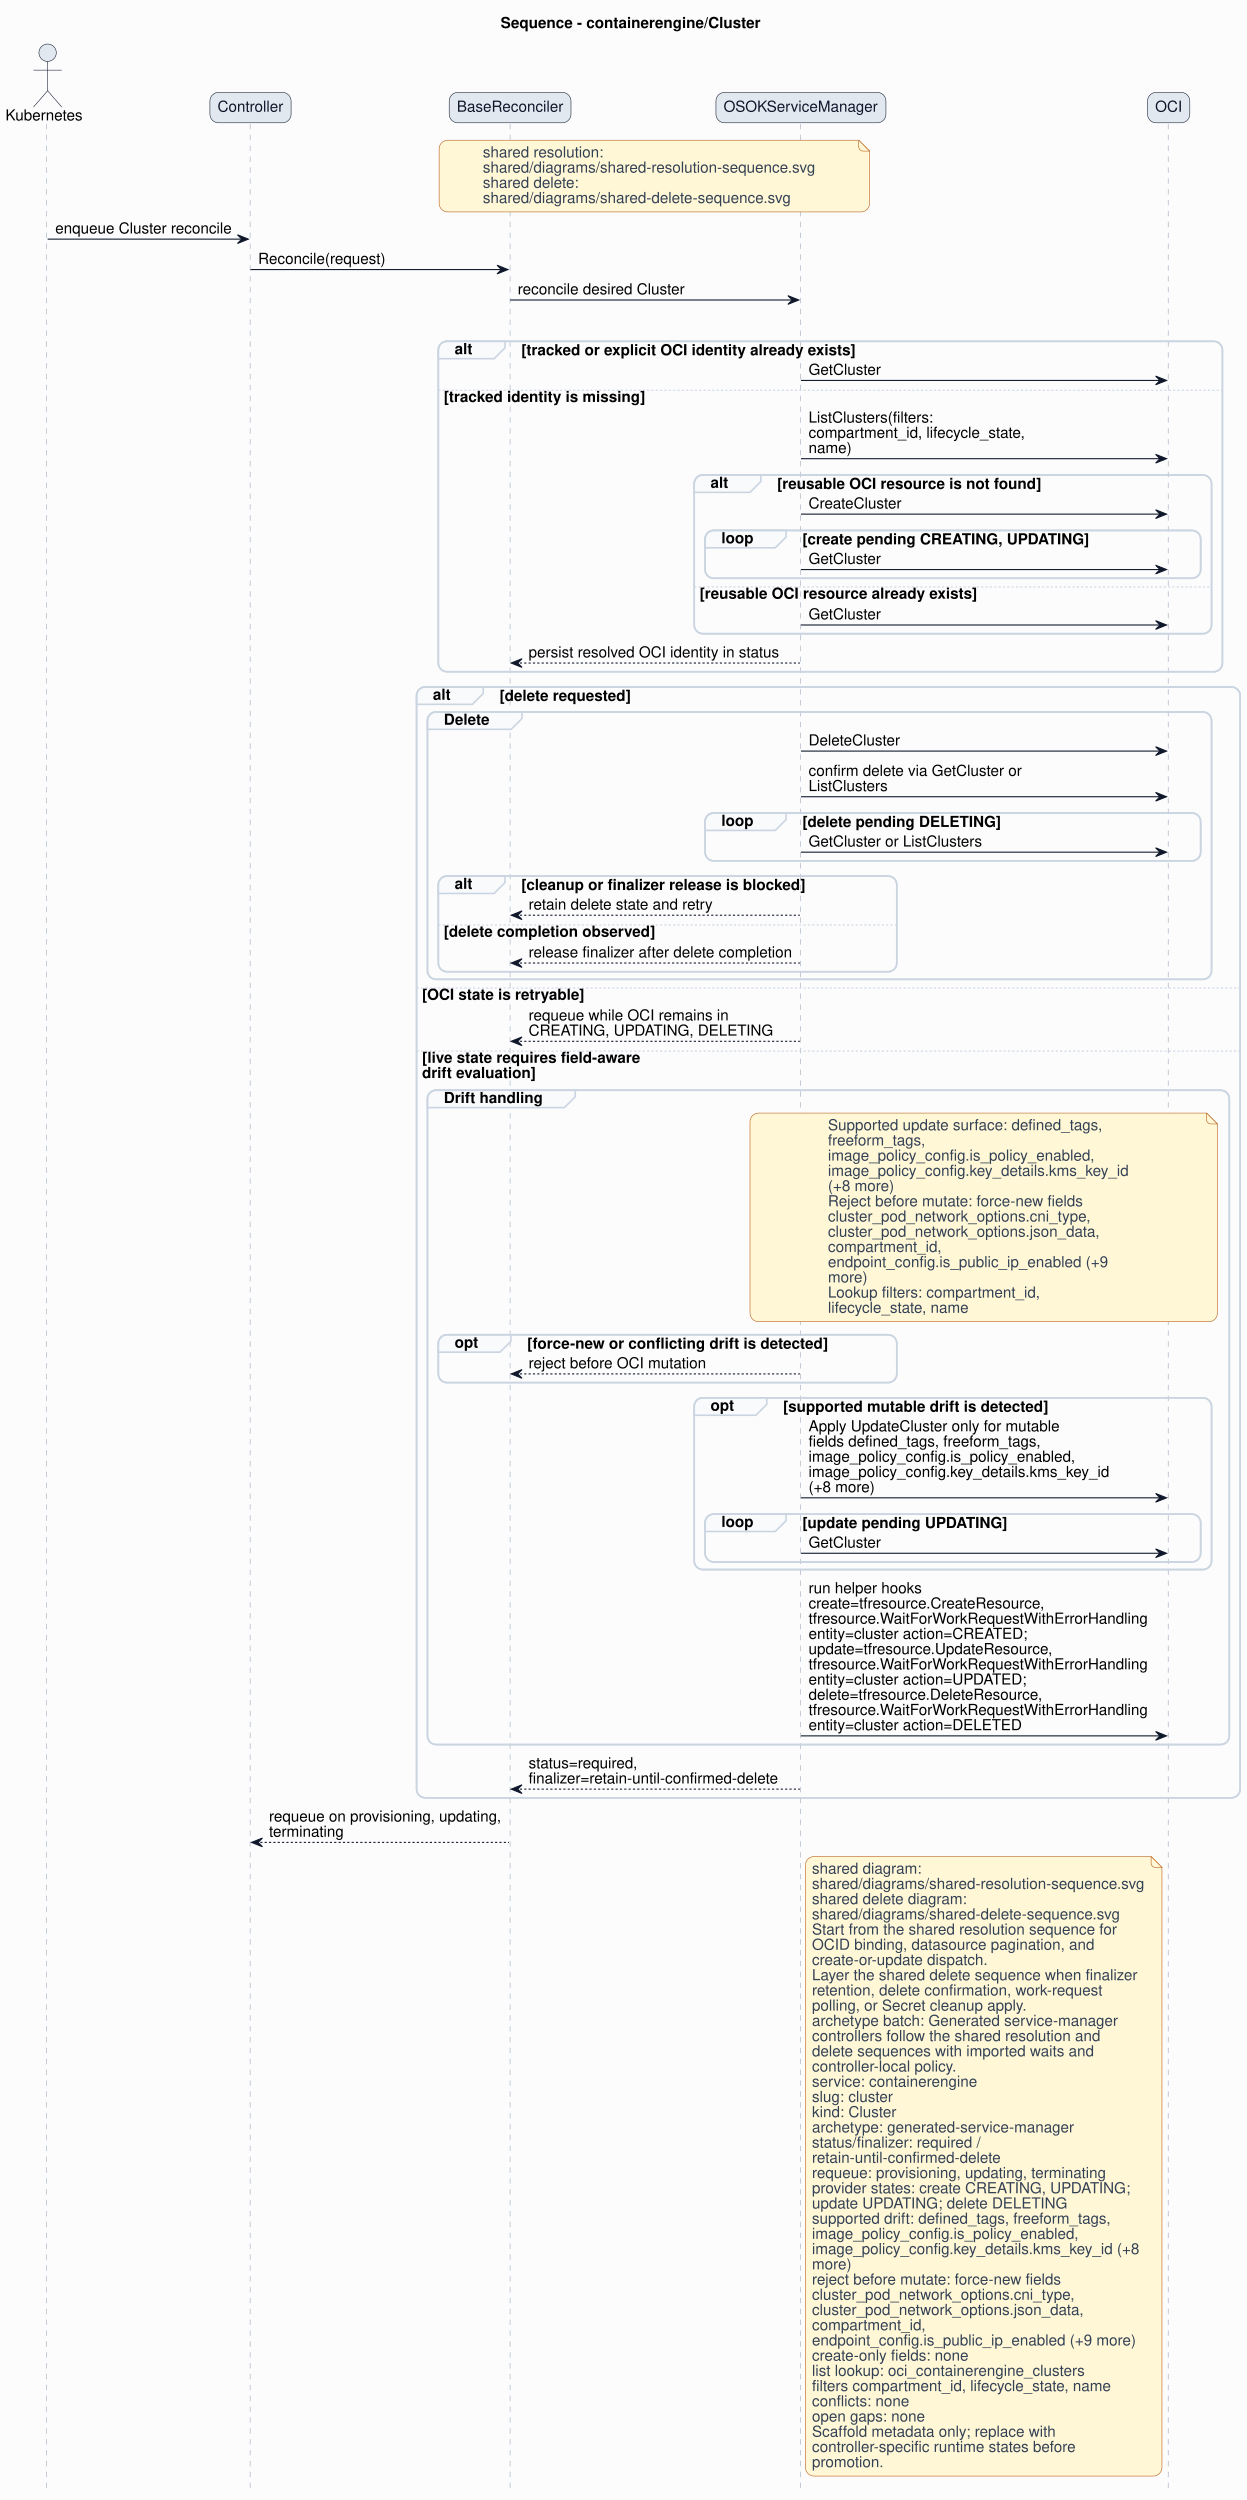
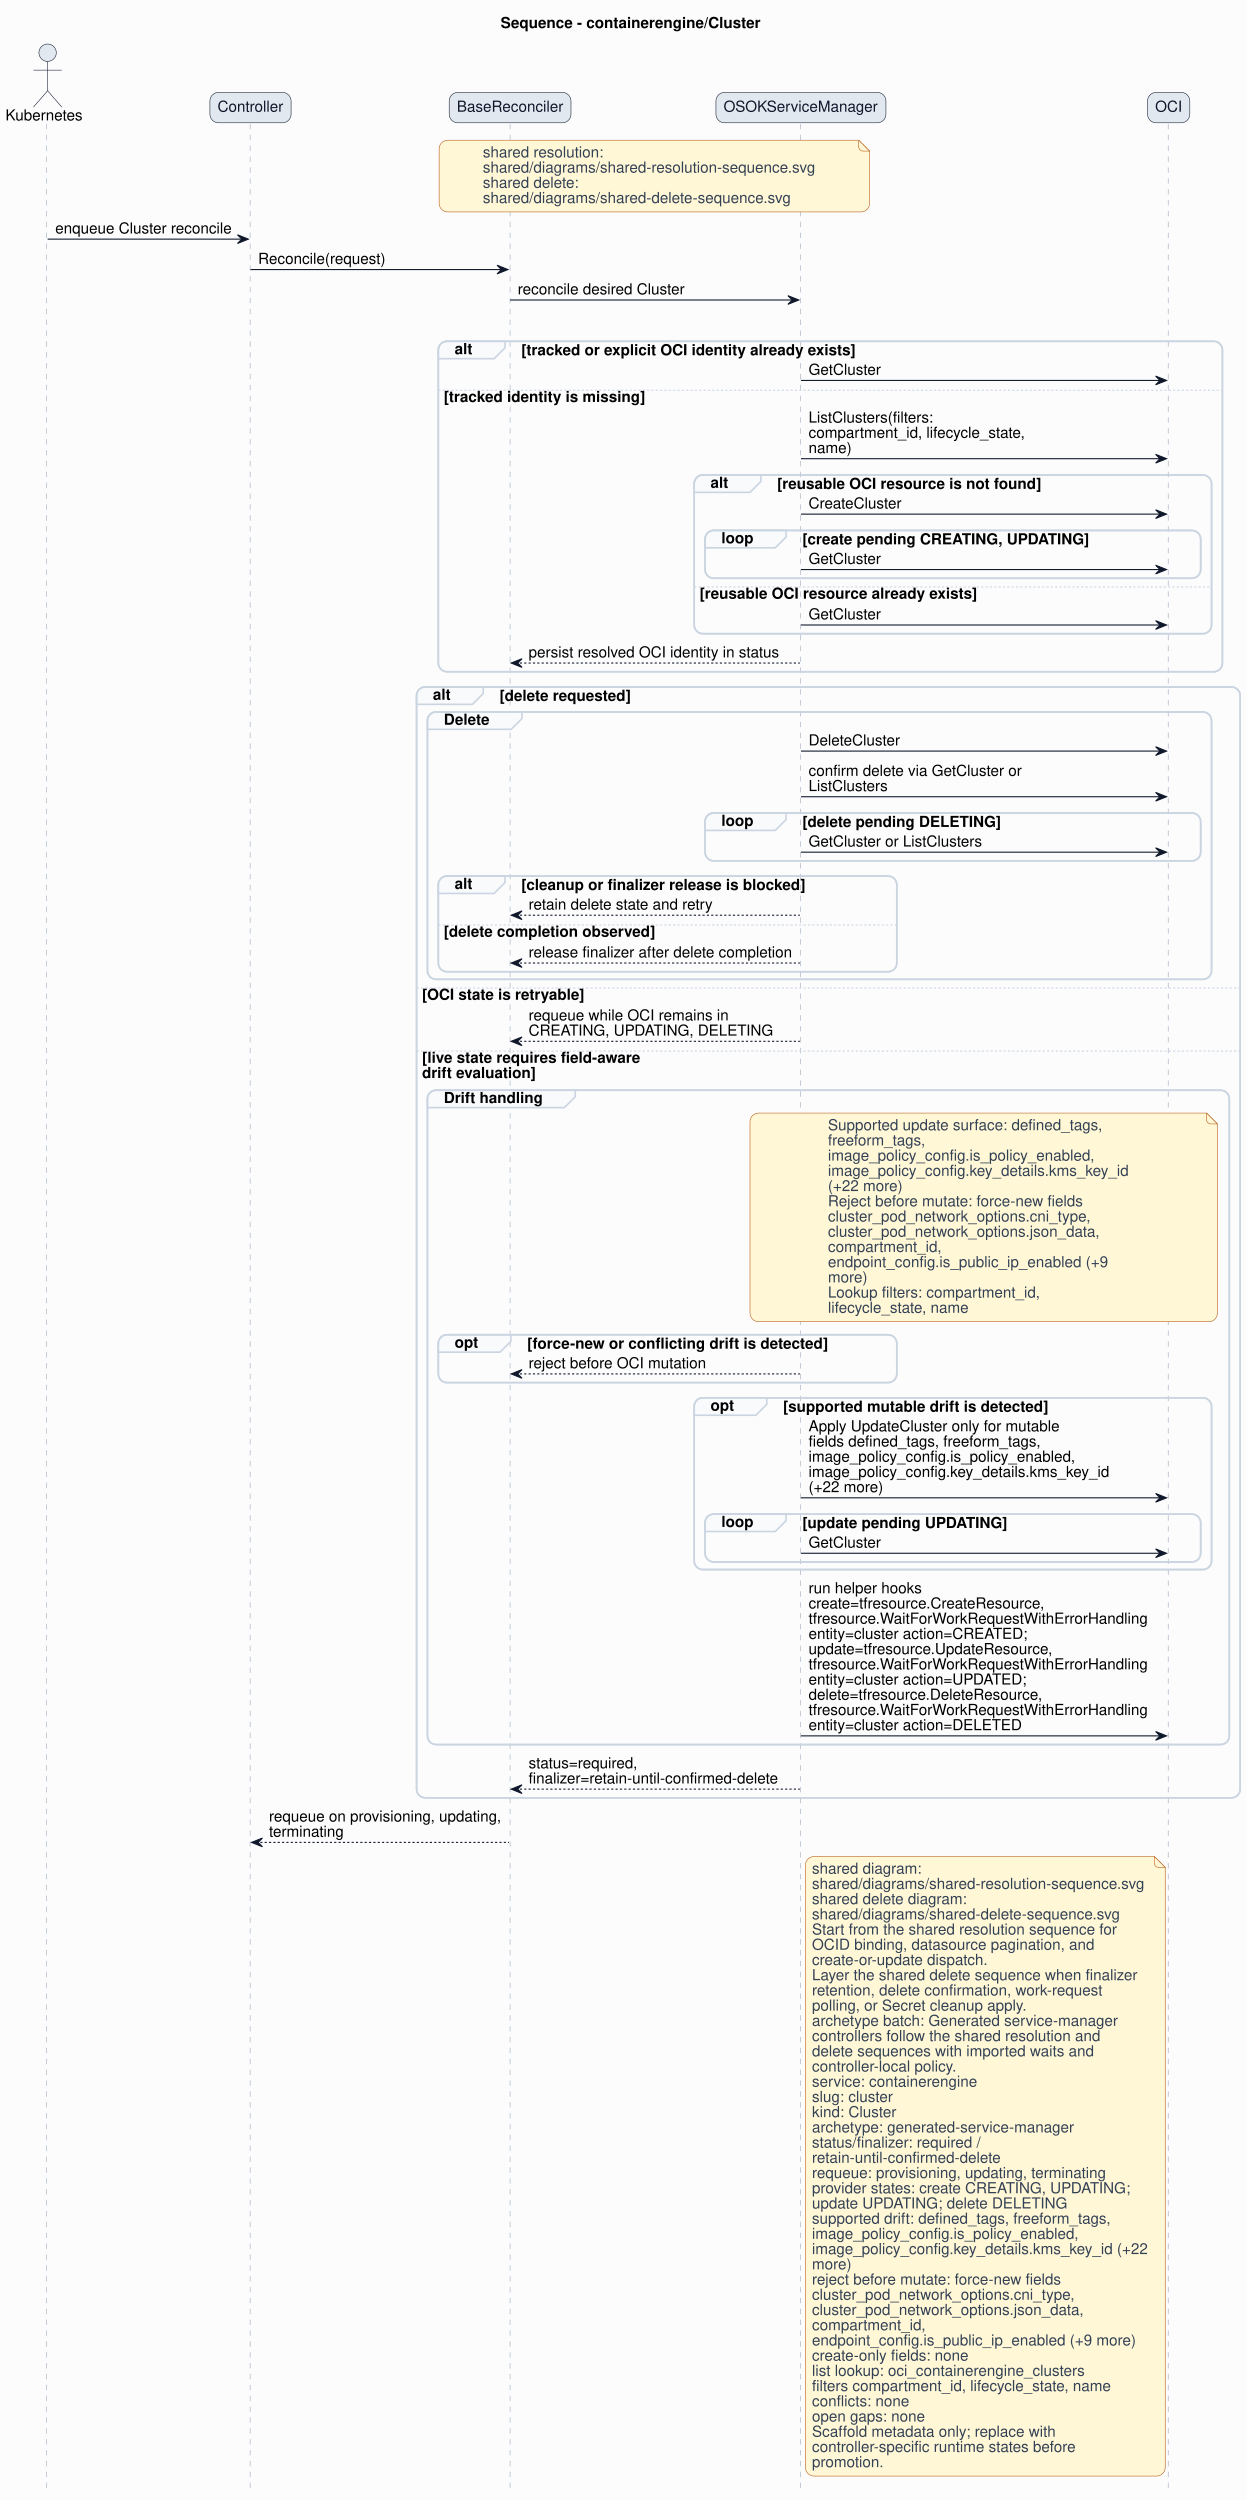
<svg xmlns="http://www.w3.org/2000/svg" contentStyleType="text/css" data-diagram-type="SEQUENCE" height="2300px" preserveAspectRatio="none" style="width:1147px;height:2300px;background:#FCFCFD;" version="1.1" viewBox="0 0 1147 2300" width="1147px" zoomAndPan="magnify">
  <defs />
  <g>
    <rect fill="#FCFCFD" height="2300" style="stroke:none;stroke-width:1;" width="1147" x="0" y="0" />
    <text fill="#000000" font-family="Helvetica" font-size="14" font-weight="bold" lengthAdjust="spacing" textLength="238.834" x="460.562" y="25.78">Sequence - containerengine/Cluster</text>
    <rect fill="none" height="304" rx="8" ry="8" style="stroke:#CBD5E1;stroke-width:1.5;" width="721.363" x="403.26" y="314" />
    <rect fill="none" height="146" rx="8" ry="8" style="stroke:#CBD5E1;stroke-width:1.5;" width="475.957" x="638.665" y="437" />
    <rect fill="none" height="44" rx="8" ry="8" style="stroke:#CBD5E1;stroke-width:1.5;" width="455.957" x="648.665" y="488" />
    <rect fill="none" height="1022" rx="8" ry="8" style="stroke:#CBD5E1;stroke-width:1.5;" width="757.698" x="383.26" y="632" />
    <rect fill="none" height="246" rx="8" ry="8" style="stroke:#CBD5E1;stroke-width:1.5;" width="721.363" x="393.26" y="655" />
    <rect fill="none" height="44" rx="8" ry="8" style="stroke:#CBD5E1;stroke-width:1.5;" width="455.957" x="648.665" y="748" />
    <rect fill="none" height="88" rx="8" ry="8" style="stroke:#CBD5E1;stroke-width:1.5;" width="421.798" x="403.26" y="806" />
    <rect fill="none" height="602" rx="8" ry="8" style="stroke:#CBD5E1;stroke-width:1.5;" width="737.698" x="393.26" y="1003" />
    <rect fill="none" height="44" rx="8" ry="8" style="stroke:#CBD5E1;stroke-width:1.5;" width="421.798" x="403.26" y="1228" />
    <rect fill="none" height="158" rx="8" ry="8" style="stroke:#CBD5E1;stroke-width:1.5;" width="475.957" x="638.665" y="1286" />
    <rect fill="none" height="44" rx="8" ry="8" style="stroke:#CBD5E1;stroke-width:1.5;" width="455.957" x="648.665" y="1393" />
    <g class="participant-lifeline" data-entity-uid="part1" data-qualified-name="Kubernetes" id="part1-lifeline">
      <g>
        <rect fill="#000000" fill-opacity="0" height="2179" width="8" x="39.803" y="114" />
        <line style="stroke:#94A3B8;stroke-width:0.5;stroke-dasharray:5,5;" x1="43" x2="43" y1="114" y2="2293" />
      </g>
    </g>
    <g class="participant-lifeline" data-entity-uid="part2" data-qualified-name="Controller" id="part2-lifeline">
      <g>
        <rect fill="#000000" fill-opacity="0" height="2179" width="8" x="226.458" y="114" />
        <line style="stroke:#94A3B8;stroke-width:0.5;stroke-dasharray:5,5;" x1="230.113" x2="230.113" y1="114" y2="2293" />
      </g>
    </g>
    <g class="participant-lifeline" data-entity-uid="part3" data-qualified-name="BaseReconciler" id="part3-lifeline">
      <g>
        <rect fill="#000000" fill-opacity="0" height="2179" width="8" x="465.284" y="114" />
        <line style="stroke:#94A3B8;stroke-width:0.5;stroke-dasharray:5,5;" x1="469.26" x2="469.26" y1="114" y2="2293" />
      </g>
    </g>
    <g class="participant-lifeline" data-entity-uid="part4" data-qualified-name="ServiceManager" id="part4-lifeline">
      <g>
        <rect fill="#000000" fill-opacity="0" height="2179" width="8" x="732.862" y="114" />
        <line style="stroke:#94A3B8;stroke-width:0.5;stroke-dasharray:5,5;" x1="736.665" x2="736.665" y1="114" y2="2293" />
      </g>
    </g>
    <g class="participant-lifeline" data-entity-uid="part5" data-qualified-name="OCI" id="part5-lifeline">
      <g>
        <rect fill="#000000" fill-opacity="0" height="2179" width="8" x="1071.178" y="114" />
        <line style="stroke:#94A3B8;stroke-width:0.5;stroke-dasharray:5,5;" x1="1074.733" x2="1074.733" y1="114" y2="2293" />
      </g>
    </g>
    <g class="participant participant-head" data-entity-uid="part1" data-qualified-name="Kubernetes" id="part1-head">
      <text fill="#000000" font-family="Helvetica" font-size="14" lengthAdjust="spacing" textLength="71.606" x="5" y="110.78">Kubernetes</text>
      <ellipse cx="43.803" cy="48.5" fill="#E2E8F0" rx="8" ry="8" style="stroke:#0F172A;stroke-width:0.5;" />
      <path d="M43.803,56.5 L43.803,83.5 M30.803,64.5 L56.803,64.5 M43.803,83.5 L30.803,98.5 M43.803,83.5 L56.803,98.5" fill="none" style="stroke:#0F172A;stroke-width:0.5;" />
    </g>
    <g class="participant participant-head" data-entity-uid="part2" data-qualified-name="Controller" id="part2-head">
      <rect fill="#E2E8F0" height="28" rx="8" ry="8" style="stroke:#0F172A;stroke-width:0.5;" width="74.689" x="193.113" y="85" />
      <text fill="#0F172A" font-family="Helvetica" font-size="14" lengthAdjust="spacing" textLength="60.69" x="200.113" y="102.78">Controller</text>
    </g>
    <g class="participant participant-head" data-entity-uid="part3" data-qualified-name="BaseReconciler" id="part3-head">
      <rect fill="#E2E8F0" height="28" rx="8" ry="8" style="stroke:#0F172A;stroke-width:0.5;" width="112.048" x="413.26" y="85" />
      <text fill="#0F172A" font-family="Helvetica" font-size="14" lengthAdjust="spacing" textLength="98.048" x="420.26" y="102.78">BaseReconciler</text>
    </g>
    <g class="participant participant-head" data-entity-uid="part4" data-qualified-name="ServiceManager" id="part4-head">
      <rect fill="#E2E8F0" height="28" rx="8" ry="8" style="stroke:#0F172A;stroke-width:0.5;" width="156.393" x="658.665" y="85" />
      <text fill="#0F172A" font-family="Helvetica" font-size="14" lengthAdjust="spacing" textLength="142.393" x="665.665" y="102.78">OSOKServiceManager</text>
    </g>
    <g class="participant participant-head" data-entity-uid="part5" data-qualified-name="OCI" id="part5-head">
      <rect fill="#E2E8F0" height="28" rx="8" ry="8" style="stroke:#0F172A;stroke-width:0.5;" width="38.89" x="1055.733" y="85" />
      <text fill="#0F172A" font-family="Helvetica" font-size="14" lengthAdjust="spacing" textLength="24.89" x="1062.733" y="102.78">OCI</text>
    </g>
    <path d="M404,137 L404,187 A8,8 0 0 0 412,195 L792,195 A8,8 0 0 0 800,187 L800,139 L790,129 L412,129 A8,8 0 0 0 404,137" fill="#FFF7D6" style="stroke:#B45309;stroke-width:0.5;" />
    <path d="M790,129 L790,135 A4,4 0 0 0 794,139 L800,139 L790,129" fill="#FFF7D6" style="stroke:#B45309;stroke-width:0.5;" />
    <text fill="#334155" font-family="Helvetica" font-size="14" lengthAdjust="spacing" textLength="111.289" x="444.203" y="144.78">shared resolution:</text>
    <text fill="#334155" font-family="Helvetica" font-size="14" lengthAdjust="spacing" textLength="307.392" x="444.203" y="158.78">shared/diagrams/shared-resolution-sequence.svg</text>
    <text fill="#334155" font-family="Helvetica" font-size="14" lengthAdjust="spacing" textLength="88.731" x="444.203" y="172.78">shared delete:</text>
    <text fill="#334155" font-family="Helvetica" font-size="14" lengthAdjust="spacing" textLength="284.833" x="444.203" y="186.78">shared/diagrams/shared-delete-sequence.svg</text>
    <g class="message" data-entity-1="part1" data-entity-2="part2" id="msg1">
      <polygon fill="#0F172A" points="218.458,216,228.458,220,218.458,224,222.458,220" style="stroke:#0F172A;stroke-width:1;" />
      <line style="stroke:#0F172A;stroke-width:1;" x1="43.803" x2="224.458" y1="220" y2="220" />
      <text fill="#000000" font-family="Helvetica" font-size="14" lengthAdjust="spacing" textLength="162.654" x="50.803" y="214.78">enqueue Cluster reconcile</text>
    </g>
    <g class="message" data-entity-1="part2" data-entity-2="part3" id="msg2">
      <polygon fill="#0F172A" points="457.284,244,467.284,248,457.284,252,461.284,248" style="stroke:#0F172A;stroke-width:1;" />
      <line style="stroke:#0F172A;stroke-width:1;" x1="230.458" x2="463.284" y1="248" y2="248" />
      <text fill="#000000" font-family="Helvetica" font-size="14" lengthAdjust="spacing" textLength="117.496" x="237.458" y="242.78">Reconcile(request)</text>
    </g>
    <g class="message" data-entity-1="part3" data-entity-2="part4" id="msg3">
      <polygon fill="#0F172A" points="724.862,272,734.862,276,724.862,280,728.862,276" style="stroke:#0F172A;stroke-width:1;" />
      <line style="stroke:#0F172A;stroke-width:1;" x1="469.284" x2="730.862" y1="276" y2="276" />
      <text fill="#000000" font-family="Helvetica" font-size="14" lengthAdjust="spacing" textLength="154.068" x="476.284" y="270.78">reconcile desired Cluster</text>
    </g>
    <path d="M411.26,314 L464.598,314 L464.598,320 L454.598,330 L403.26,330 L403.26,322 A8,8 0 0 1 411.26,314" fill="#F8FAFC" style="stroke:#CBD5E1;stroke-width:1.5;" />
    <rect fill="none" height="304" rx="8" ry="8" style="stroke:#CBD5E1;stroke-width:1.5;" width="721.363" x="403.26" y="314" />
    <text fill="#000000" font-family="Helvetica" font-size="14" font-weight="bold" lengthAdjust="spacing" textLength="16.338" x="418.26" y="325.78">alt</text>
    <text fill="#000000" font-family="Helvetica" font-size="14" font-weight="bold" lengthAdjust="spacing" textLength="308.109" x="479.598" y="326.78">[tracked or explicit OCI identity already exists]</text>
    <g class="message" data-entity-1="part4" data-entity-2="part5" id="msg4">
      <polygon fill="#0F172A" points="1063.178,346,1073.178,350,1063.178,354,1067.178,350" style="stroke:#0F172A;stroke-width:1;" />
      <line style="stroke:#0F172A;stroke-width:1;" x1="736.862" x2="1069.178" y1="350" y2="350" />
      <text fill="#000000" font-family="Helvetica" font-size="14" lengthAdjust="spacing" textLength="66.91" x="743.862" y="344.78">GetCluster</text>
    </g>
    <line style="stroke:#CBD5E1;stroke-width:1;stroke-dasharray:2,2;" x1="403.26" x2="1124.623" y1="359" y2="359" />
    <text fill="#000000" font-family="Helvetica" font-size="14" font-weight="bold" lengthAdjust="spacing" textLength="185.158" x="408.26" y="369.78">[tracked identity is missing]</text>
    <g class="message" data-entity-1="part4" data-entity-2="part5" id="msg5">
      <polygon fill="#0F172A" points="1063.178,418,1073.178,422,1063.178,426,1067.178,422" style="stroke:#0F172A;stroke-width:1;" />
      <line style="stroke:#0F172A;stroke-width:1;" x1="736.862" x2="1069.178" y1="422" y2="422" />
      <text fill="#000000" font-family="Helvetica" font-size="14" lengthAdjust="spacing" textLength="115.131" x="743.862" y="388.78">ListClusters(filters:</text>
      <text fill="#000000" font-family="Helvetica" font-size="14" lengthAdjust="spacing" textLength="199.978" x="743.862" y="402.78">compartment_id, lifecycle_state,</text>
      <text fill="#000000" font-family="Helvetica" font-size="14" lengthAdjust="spacing" textLength="39.683" x="743.862" y="416.78">name)</text>
    </g>
    <path d="M646.665,437 L700.003,437 L700.003,443 L690.003,453 L638.665,453 L638.665,445 A8,8 0 0 1 646.665,437" fill="#F8FAFC" style="stroke:#CBD5E1;stroke-width:1.5;" />
    <rect fill="none" height="146" rx="8" ry="8" style="stroke:#CBD5E1;stroke-width:1.5;" width="475.957" x="638.665" y="437" />
    <text fill="#000000" font-family="Helvetica" font-size="14" font-weight="bold" lengthAdjust="spacing" textLength="16.338" x="653.665" y="448.78">alt</text>
    <text fill="#000000" font-family="Helvetica" font-size="14" font-weight="bold" lengthAdjust="spacing" textLength="242.703" x="715.003" y="449.78">[reusable OCI resource is not found]</text>
    <g class="message" data-entity-1="part4" data-entity-2="part5" id="msg6">
      <polygon fill="#0F172A" points="1063.178,469,1073.178,473,1063.178,477,1067.178,473" style="stroke:#0F172A;stroke-width:1;" />
      <line style="stroke:#0F172A;stroke-width:1;" x1="736.862" x2="1069.178" y1="473" y2="473" />
      <text fill="#000000" font-family="Helvetica" font-size="14" lengthAdjust="spacing" textLength="86.365" x="743.862" y="467.78">CreateCluster</text>
    </g>
    <path d="M656.665,488 L723.21,488 L723.21,494 L713.21,504 L648.665,504 L648.665,496 A8,8 0 0 1 656.665,488" fill="#F8FAFC" style="stroke:#CBD5E1;stroke-width:1.5;" />
    <rect fill="none" height="44" rx="8" ry="8" style="stroke:#CBD5E1;stroke-width:1.5;" width="455.957" x="648.665" y="488" />
    <text fill="#000000" font-family="Helvetica" font-size="14" font-weight="bold" lengthAdjust="spacing" textLength="29.545" x="663.665" y="499.78">loop</text>
    <text fill="#000000" font-family="Helvetica" font-size="14" font-weight="bold" lengthAdjust="spacing" textLength="266.793" x="738.21" y="500.78">[create pending CREATING, UPDATING]</text>
    <g class="message" data-entity-1="part4" data-entity-2="part5" id="msg7">
      <polygon fill="#0F172A" points="1063.178,520,1073.178,524,1063.178,528,1067.178,524" style="stroke:#0F172A;stroke-width:1;" />
      <line style="stroke:#0F172A;stroke-width:1;" x1="736.862" x2="1069.178" y1="524" y2="524" />
      <text fill="#000000" font-family="Helvetica" font-size="14" lengthAdjust="spacing" textLength="66.91" x="743.862" y="518.78">GetCluster</text>
    </g>
    <line style="stroke:#CBD5E1;stroke-width:1;stroke-dasharray:2,2;" x1="638.665" x2="1114.623" y1="540" y2="540" />
    <text fill="#000000" font-family="Helvetica" font-size="14" font-weight="bold" lengthAdjust="spacing" textLength="255.233" x="643.665" y="550.78">[reusable OCI resource already exists]</text>
    <g class="message" data-entity-1="part4" data-entity-2="part5" id="msg8">
      <polygon fill="#0F172A" points="1063.178,571,1073.178,575,1063.178,579,1067.178,575" style="stroke:#0F172A;stroke-width:1;" />
      <line style="stroke:#0F172A;stroke-width:1;" x1="736.862" x2="1069.178" y1="575" y2="575" />
      <text fill="#000000" font-family="Helvetica" font-size="14" lengthAdjust="spacing" textLength="66.91" x="743.862" y="569.78">GetCluster</text>
    </g>
    <g class="message" data-entity-1="part4" data-entity-2="part3" id="msg9">
      <polygon fill="#0F172A" points="480.284,606,470.284,610,480.284,614,476.284,610" style="stroke:#0F172A;stroke-width:1;" />
      <line style="stroke:#0F172A;stroke-width:1;stroke-dasharray:2,2;" x1="474.284" x2="735.862" y1="610" y2="610" />
      <text fill="#000000" font-family="Helvetica" font-size="14" lengthAdjust="spacing" textLength="231.096" x="486.284" y="604.78">persist resolved OCI identity in status</text>
    </g>
    <path d="M391.26,632 L444.598,632 L444.598,638 L434.598,648 L383.26,648 L383.26,640 A8,8 0 0 1 391.26,632" fill="#F8FAFC" style="stroke:#CBD5E1;stroke-width:1.5;" />
    <rect fill="none" height="1022" rx="8" ry="8" style="stroke:#CBD5E1;stroke-width:1.5;" width="757.698" x="383.26" y="632" />
    <text fill="#000000" font-family="Helvetica" font-size="14" font-weight="bold" lengthAdjust="spacing" textLength="16.338" x="398.26" y="643.78">alt</text>
    <text fill="#000000" font-family="Helvetica" font-size="14" font-weight="bold" lengthAdjust="spacing" textLength="120.586" x="459.598" y="644.78">[delete requested]</text>
    <path d="M401.26,655 L480.28,655 L480.28,661 L470.28,671 L393.26,671 L393.26,663 A8,8 0 0 1 401.26,655" fill="#F8FAFC" style="stroke:#CBD5E1;stroke-width:1.5;" />
    <rect fill="none" height="246" rx="8" ry="8" style="stroke:#CBD5E1;stroke-width:1.5;" width="721.363" x="393.26" y="655" />
    <text fill="#000000" font-family="Helvetica" font-size="14" font-weight="bold" lengthAdjust="spacing" textLength="42.02" x="408.26" y="666.78">Delete</text>
    <g class="message" data-entity-1="part4" data-entity-2="part5" id="msg10">
      <polygon fill="#0F172A" points="1063.178,687,1073.178,691,1063.178,695,1067.178,691" style="stroke:#0F172A;stroke-width:1;" />
      <line style="stroke:#0F172A;stroke-width:1;" x1="736.862" x2="1069.178" y1="691" y2="691" />
      <text fill="#000000" font-family="Helvetica" font-size="14" lengthAdjust="spacing" textLength="84.814" x="743.862" y="685.78">DeleteCluster</text>
    </g>
    <g class="message" data-entity-1="part4" data-entity-2="part5" id="msg11">
      <polygon fill="#0F172A" points="1063.178,729,1073.178,733,1063.178,737,1067.178,733" style="stroke:#0F172A;stroke-width:1;" />
      <line style="stroke:#0F172A;stroke-width:1;" x1="736.862" x2="1069.178" y1="733" y2="733" />
      <text fill="#000000" font-family="Helvetica" font-size="14" lengthAdjust="spacing" textLength="196.855" x="743.862" y="713.78">confirm delete via GetCluster or</text>
      <text fill="#000000" font-family="Helvetica" font-size="14" lengthAdjust="spacing" textLength="73.131" x="743.862" y="727.78">ListClusters</text>
    </g>
    <path d="M656.665,748 L723.21,748 L723.21,754 L713.21,764 L648.665,764 L648.665,756 A8,8 0 0 1 656.665,748" fill="#F8FAFC" style="stroke:#CBD5E1;stroke-width:1.5;" />
    <rect fill="none" height="44" rx="8" ry="8" style="stroke:#CBD5E1;stroke-width:1.5;" width="455.957" x="648.665" y="748" />
    <text fill="#000000" font-family="Helvetica" font-size="14" font-weight="bold" lengthAdjust="spacing" textLength="29.545" x="663.665" y="759.78">loop</text>
    <text fill="#000000" font-family="Helvetica" font-size="14" font-weight="bold" lengthAdjust="spacing" textLength="182.779" x="738.21" y="760.78">[delete pending DELETING]</text>
    <g class="message" data-entity-1="part4" data-entity-2="part5" id="msg12">
      <polygon fill="#0F172A" points="1063.178,780,1073.178,784,1063.178,788,1067.178,784" style="stroke:#0F172A;stroke-width:1;" />
      <line style="stroke:#0F172A;stroke-width:1;" x1="736.862" x2="1069.178" y1="784" y2="784" />
      <text fill="#000000" font-family="Helvetica" font-size="14" lengthAdjust="spacing" textLength="160.269" x="743.862" y="778.78">GetCluster or ListClusters</text>
    </g>
    <path d="M411.26,806 L464.598,806 L464.598,812 L454.598,822 L403.26,822 L403.26,814 A8,8 0 0 1 411.26,806" fill="#F8FAFC" style="stroke:#CBD5E1;stroke-width:1.5;" />
    <rect fill="none" height="88" rx="8" ry="8" style="stroke:#CBD5E1;stroke-width:1.5;" width="421.798" x="403.26" y="806" />
    <text fill="#000000" font-family="Helvetica" font-size="14" font-weight="bold" lengthAdjust="spacing" textLength="16.338" x="418.26" y="817.78">alt</text>
    <text fill="#000000" font-family="Helvetica" font-size="14" font-weight="bold" lengthAdjust="spacing" textLength="261.427" x="479.598" y="818.78">[cleanup or finalizer release is blocked]</text>
    <g class="message" data-entity-1="part4" data-entity-2="part3" id="msg13">
      <polygon fill="#0F172A" points="480.284,838,470.284,842,480.284,846,476.284,842" style="stroke:#0F172A;stroke-width:1;" />
      <line style="stroke:#0F172A;stroke-width:1;stroke-dasharray:2,2;" x1="474.284" x2="735.862" y1="842" y2="842" />
      <text fill="#000000" font-family="Helvetica" font-size="14" lengthAdjust="spacing" textLength="170.434" x="486.284" y="836.78">retain delete state and retry</text>
    </g>
    <line style="stroke:#CBD5E1;stroke-width:1;stroke-dasharray:2,2;" x1="403.26" x2="825.058" y1="851" y2="851" />
    <text fill="#000000" font-family="Helvetica" font-size="14" font-weight="bold" lengthAdjust="spacing" textLength="194.482" x="408.26" y="861.78">[delete completion observed]</text>
    <g class="message" data-entity-1="part4" data-entity-2="part3" id="msg14">
      <polygon fill="#0F172A" points="480.284,882,470.284,886,480.284,890,476.284,886" style="stroke:#0F172A;stroke-width:1;" />
      <line style="stroke:#0F172A;stroke-width:1;stroke-dasharray:2,2;" x1="474.284" x2="735.862" y1="886" y2="886" />
      <text fill="#000000" font-family="Helvetica" font-size="14" lengthAdjust="spacing" textLength="243.578" x="486.284" y="880.78">release finalizer after delete completion</text>
    </g>
    <line style="stroke:#CBD5E1;stroke-width:1;stroke-dasharray:2,2;" x1="383.26" x2="1140.957" y1="909" y2="909" />
    <text fill="#000000" font-family="Helvetica" font-size="14" font-weight="bold" lengthAdjust="spacing" textLength="149.386" x="388.26" y="919.78">[OCI state is retryable]</text>
    <g class="message" data-entity-1="part4" data-entity-2="part3" id="msg15">
      <polygon fill="#0F172A" points="480.284,954,470.284,958,480.284,962,476.284,958" style="stroke:#0F172A;stroke-width:1;" />
      <line style="stroke:#0F172A;stroke-width:1;stroke-dasharray:2,2;" x1="474.284" x2="735.862" y1="958" y2="958" />
      <text fill="#000000" font-family="Helvetica" font-size="14" lengthAdjust="spacing" textLength="184.42" x="486.284" y="938.78">requeue while OCI remains in</text>
      <text fill="#000000" font-family="Helvetica" font-size="14" lengthAdjust="spacing" textLength="230.248" x="486.284" y="952.78">CREATING, UPDATING, DELETING</text>
    </g>
    <line style="stroke:#CBD5E1;stroke-width:1;stroke-dasharray:2,2;" x1="383.26" x2="1140.957" y1="967" y2="967" />
    <text fill="#000000" font-family="Helvetica" font-size="14" font-weight="bold" lengthAdjust="spacing" textLength="200.751" x="388.26" y="977.78">[live state requires field-aware</text>
    <text fill="#000000" font-family="Helvetica" font-size="14" font-weight="bold" lengthAdjust="spacing" textLength="105.007" x="388.26" y="991.78">drift evaluation]</text>
    <path d="M401.26,1003 L529.246,1003 L529.246,1009 L519.246,1019 L393.26,1019 L393.26,1011 A8,8 0 0 1 401.26,1003" fill="#F8FAFC" style="stroke:#CBD5E1;stroke-width:1.5;" />
    <rect fill="none" height="602" rx="8" ry="8" style="stroke:#CBD5E1;stroke-width:1.5;" width="737.698" x="393.26" y="1003" />
    <text fill="#000000" font-family="Helvetica" font-size="14" font-weight="bold" lengthAdjust="spacing" textLength="90.986" x="408.26" y="1014.78">Drift handling</text>
    <path d="M690,1032 L690,1208 A8,8 0 0 0 698,1216 L1112,1216 A8,8 0 0 0 1120,1208 L1120,1034 L1110,1024 L698,1024 A8,8 0 0 0 690,1032" fill="#FFF7D6" style="stroke:#B45309;stroke-width:0.5;" />
    <path d="M1110,1024 L1110,1030 A4,4 0 0 0 1114,1034 L1120,1034 L1110,1024" fill="#FFF7D6" style="stroke:#B45309;stroke-width:0.5;" />
    <text fill="#334155" font-family="Helvetica" font-size="14" lengthAdjust="spacing" textLength="252.964" x="761.683" y="1039.78">Supported update surface: defined_tags,</text>
    <text fill="#334155" font-family="Helvetica" font-size="14" lengthAdjust="spacing" textLength="90.262" x="761.683" y="1053.78">freeform_tags,</text>
    <text fill="#334155" font-family="Helvetica" font-size="14" lengthAdjust="spacing" textLength="245.936" x="761.683" y="1067.78">image_policy_config.is_policy_enabled,</text>
    <text fill="#334155" font-family="Helvetica" font-size="14" lengthAdjust="spacing" textLength="278.592" x="761.683" y="1081.78">image_policy_config.key_details.kms_key_id</text>
-     <text fill="#334155" font-family="Helvetica" font-size="14" lengthAdjust="spacing" textLength="61.072" x="761.683" y="1095.78">(+8 more)</text>
+     <text fill="#334155" font-family="Helvetica" font-size="14" lengthAdjust="spacing" textLength="68.858" x="761.683" y="1095.78">(+22 more)</text>
    <text fill="#334155" font-family="Helvetica" font-size="14" lengthAdjust="spacing" textLength="235.778" x="761.683" y="1109.78">Reject before mutate: force-new fields</text>
    <text fill="#334155" font-family="Helvetica" font-size="14" lengthAdjust="spacing" textLength="242.04" x="761.683" y="1123.78">cluster_pod_network_options.cni_type,</text>
    <text fill="#334155" font-family="Helvetica" font-size="14" lengthAdjust="spacing" textLength="250.612" x="761.683" y="1137.78">cluster_pod_network_options.json_data,</text>
    <text fill="#334155" font-family="Helvetica" font-size="14" lengthAdjust="spacing" textLength="104.269" x="761.683" y="1151.78">compartment_id,</text>
    <text fill="#334155" font-family="Helvetica" font-size="14" lengthAdjust="spacing" textLength="258.036" x="761.683" y="1165.78">endpoint_config.is_public_ip_enabled (+9</text>
    <text fill="#334155" font-family="Helvetica" font-size="14" lengthAdjust="spacing" textLength="36.559" x="761.683" y="1179.78">more)</text>
    <text fill="#334155" font-family="Helvetica" font-size="14" lengthAdjust="spacing" textLength="195.316" x="761.683" y="1193.78">Lookup filters: compartment_id,</text>
    <text fill="#334155" font-family="Helvetica" font-size="14" lengthAdjust="spacing" textLength="130.731" x="761.683" y="1207.78">lifecycle_state, name</text>
    <path d="M411.26,1228 L470.025,1228 L470.025,1234 L460.025,1244 L403.26,1244 L403.26,1236 A8,8 0 0 1 411.26,1228" fill="#F8FAFC" style="stroke:#CBD5E1;stroke-width:1.5;" />
    <rect fill="none" height="44" rx="8" ry="8" style="stroke:#CBD5E1;stroke-width:1.5;" width="421.798" x="403.26" y="1228" />
    <text fill="#000000" font-family="Helvetica" font-size="14" font-weight="bold" lengthAdjust="spacing" textLength="21.766" x="418.26" y="1239.78">opt</text>
    <text fill="#000000" font-family="Helvetica" font-size="14" font-weight="bold" lengthAdjust="spacing" textLength="276.131" x="485.025" y="1240.78">[force-new or conflicting drift is detected]</text>
    <g class="message" data-entity-1="part4" data-entity-2="part3" id="msg16">
      <polygon fill="#0F172A" points="480.284,1260,470.284,1264,480.284,1268,476.284,1264" style="stroke:#0F172A;stroke-width:1;" />
      <line style="stroke:#0F172A;stroke-width:1;stroke-dasharray:2,2;" x1="474.284" x2="735.862" y1="1264" y2="1264" />
      <text fill="#000000" font-family="Helvetica" font-size="14" lengthAdjust="spacing" textLength="164.185" x="486.284" y="1258.78">reject before OCI mutation</text>
    </g>
    <path d="M646.665,1286 L705.431,1286 L705.431,1292 L695.431,1302 L638.665,1302 L638.665,1294 A8,8 0 0 1 646.665,1286" fill="#F8FAFC" style="stroke:#CBD5E1;stroke-width:1.5;" />
    <rect fill="none" height="158" rx="8" ry="8" style="stroke:#CBD5E1;stroke-width:1.5;" width="475.957" x="638.665" y="1286" />
    <text fill="#000000" font-family="Helvetica" font-size="14" font-weight="bold" lengthAdjust="spacing" textLength="21.766" x="653.665" y="1297.78">opt</text>
    <text fill="#000000" font-family="Helvetica" font-size="14" font-weight="bold" lengthAdjust="spacing" textLength="243.462" x="720.431" y="1298.78">[supported mutable drift is detected]</text>
    <g class="message" data-entity-1="part4" data-entity-2="part5" id="msg17">
      <polygon fill="#0F172A" points="1063.178,1374,1073.178,1378,1063.178,1382,1067.178,1378" style="stroke:#0F172A;stroke-width:1;" />
      <line style="stroke:#0F172A;stroke-width:1;" x1="736.862" x2="1069.178" y1="1378" y2="1378" />
      <text fill="#000000" font-family="Helvetica" font-size="14" lengthAdjust="spacing" textLength="231.895" x="743.862" y="1316.78">Apply UpdateCluster only for mutable</text>
      <text fill="#000000" font-family="Helvetica" font-size="14" lengthAdjust="spacing" textLength="214.792" x="743.862" y="1330.78">fields defined_tags, freeform_tags,</text>
      <text fill="#000000" font-family="Helvetica" font-size="14" lengthAdjust="spacing" textLength="245.936" x="743.862" y="1344.78">image_policy_config.is_policy_enabled,</text>
      <text fill="#000000" font-family="Helvetica" font-size="14" lengthAdjust="spacing" textLength="278.592" x="743.862" y="1358.78">image_policy_config.key_details.kms_key_id</text>
-       <text fill="#000000" font-family="Helvetica" font-size="14" lengthAdjust="spacing" textLength="61.072" x="743.862" y="1372.78">(+8 more)</text>
+       <text fill="#000000" font-family="Helvetica" font-size="14" lengthAdjust="spacing" textLength="68.858" x="743.862" y="1372.78">(+22 more)</text>
    </g>
    <path d="M656.665,1393 L723.21,1393 L723.21,1399 L713.21,1409 L648.665,1409 L648.665,1401 A8,8 0 0 1 656.665,1393" fill="#F8FAFC" style="stroke:#CBD5E1;stroke-width:1.5;" />
    <rect fill="none" height="44" rx="8" ry="8" style="stroke:#CBD5E1;stroke-width:1.5;" width="455.957" x="648.665" y="1393" />
    <text fill="#000000" font-family="Helvetica" font-size="14" font-weight="bold" lengthAdjust="spacing" textLength="29.545" x="663.665" y="1404.78">loop</text>
    <text fill="#000000" font-family="Helvetica" font-size="14" font-weight="bold" lengthAdjust="spacing" textLength="190.538" x="738.21" y="1405.78">[update pending UPDATING]</text>
    <g class="message" data-entity-1="part4" data-entity-2="part5" id="msg18">
      <polygon fill="#0F172A" points="1063.178,1425,1073.178,1429,1063.178,1433,1067.178,1429" style="stroke:#0F172A;stroke-width:1;" />
      <line style="stroke:#0F172A;stroke-width:1;" x1="736.862" x2="1069.178" y1="1429" y2="1429" />
      <text fill="#000000" font-family="Helvetica" font-size="14" lengthAdjust="spacing" textLength="66.91" x="743.862" y="1423.78">GetCluster</text>
    </g>
    <g class="message" data-entity-1="part4" data-entity-2="part5" id="msg19">
      <polygon fill="#0F172A" points="1063.178,1593,1073.178,1597,1063.178,1601,1067.178,1597" style="stroke:#0F172A;stroke-width:1;" />
      <line style="stroke:#0F172A;stroke-width:1;" x1="736.862" x2="1069.178" y1="1597" y2="1597" />
      <text fill="#000000" font-family="Helvetica" font-size="14" lengthAdjust="spacing" textLength="104.289" x="743.862" y="1465.78">run helper hooks</text>
      <text fill="#000000" font-family="Helvetica" font-size="14" lengthAdjust="spacing" textLength="219.051" x="743.862" y="1479.78">create=tfresource.CreateResource,</text>
      <text fill="#000000" font-family="Helvetica" font-size="14" lengthAdjust="spacing" textLength="314.316" x="743.862" y="1493.78">tfresource.WaitForWorkRequestWithErrorHandling</text>
      <text fill="#000000" font-family="Helvetica" font-size="14" lengthAdjust="spacing" textLength="203.082" x="743.862" y="1507.78">entity=cluster action=CREATED;</text>
      <text fill="#000000" font-family="Helvetica" font-size="14" lengthAdjust="spacing" textLength="226.085" x="743.862" y="1521.78">update=tfresource.UpdateResource,</text>
      <text fill="#000000" font-family="Helvetica" font-size="14" lengthAdjust="spacing" textLength="314.316" x="743.862" y="1535.78">tfresource.WaitForWorkRequestWithErrorHandling</text>
      <text fill="#000000" font-family="Helvetica" font-size="14" lengthAdjust="spacing" textLength="203.082" x="743.862" y="1549.78">entity=cluster action=UPDATED;</text>
      <text fill="#000000" font-family="Helvetica" font-size="14" lengthAdjust="spacing" textLength="216.733" x="743.862" y="1563.78">delete=tfresource.DeleteResource,</text>
      <text fill="#000000" font-family="Helvetica" font-size="14" lengthAdjust="spacing" textLength="314.316" x="743.862" y="1577.78">tfresource.WaitForWorkRequestWithErrorHandling</text>
      <text fill="#000000" font-family="Helvetica" font-size="14" lengthAdjust="spacing" textLength="196.868" x="743.862" y="1591.78">entity=cluster action=DELETED</text>
    </g>
    <g class="message" data-entity-1="part4" data-entity-2="part3" id="msg20">
      <polygon fill="#0F172A" points="480.284,1642,470.284,1646,480.284,1650,476.284,1646" style="stroke:#0F172A;stroke-width:1;" />
      <line style="stroke:#0F172A;stroke-width:1;stroke-dasharray:2,2;" x1="474.284" x2="735.862" y1="1646" y2="1646" />
      <text fill="#000000" font-family="Helvetica" font-size="14" lengthAdjust="spacing" textLength="100.782" x="486.284" y="1626.78">status=required,</text>
      <text fill="#000000" font-family="Helvetica" font-size="14" lengthAdjust="spacing" textLength="230.72" x="486.284" y="1640.78">finalizer=retain-until-confirmed-delete</text>
    </g>
    <g class="message" data-entity-1="part3" data-entity-2="part2" id="msg21">
      <polygon fill="#0F172A" points="241.458,1691,231.458,1695,241.458,1699,237.458,1695" style="stroke:#0F172A;stroke-width:1;" />
      <line style="stroke:#0F172A;stroke-width:1;stroke-dasharray:2,2;" x1="235.458" x2="468.284" y1="1695" y2="1695" />
      <text fill="#000000" font-family="Helvetica" font-size="14" lengthAdjust="spacing" textLength="214.826" x="247.458" y="1675.78">requeue on provisioning, updating,</text>
      <text fill="#000000" font-family="Helvetica" font-size="14" lengthAdjust="spacing" textLength="69.255" x="247.458" y="1689.78">terminating</text>
    </g>
-     <path d="M741,1716 L741,2270 A8,8 0 0 0 749,2278 L1061,2278 A8,8 0 0 0 1069,2270 L1069,1718 L1059,1708 L749,1708 A8,8 0 0 0 741,1716" fill="#FFF7D6" style="stroke:#B45309;stroke-width:0.5;" />
-     <path d="M1059,1708 L1059,1714 A4,4 0 0 0 1063,1718 L1069,1718 L1059,1708" fill="#FFF7D6" style="stroke:#B45309;stroke-width:0.5;" />
+     <path d="M741,1716 L741,2270 A8,8 0 0 0 749,2278 L1064,2278 A8,8 0 0 0 1072,2270 L1072,1718 L1062,1708 L749,1708 A8,8 0 0 0 741,1716" fill="#FFF7D6" style="stroke:#B45309;stroke-width:0.5;" />
+     <path d="M1062,1708 L1062,1714 A4,4 0 0 0 1066,1718 L1072,1718 L1062,1708" fill="#FFF7D6" style="stroke:#B45309;stroke-width:0.5;" />
    <text fill="#334155" font-family="Helvetica" font-size="14" lengthAdjust="spacing" textLength="101.165" x="747" y="1723.78">shared diagram:</text>
    <text fill="#334155" font-family="Helvetica" font-size="14" lengthAdjust="spacing" textLength="307.392" x="747" y="1737.78">shared/diagrams/shared-resolution-sequence.svg</text>
    <text fill="#334155" font-family="Helvetica" font-size="14" lengthAdjust="spacing" textLength="143.199" x="747" y="1751.78">shared delete diagram:</text>
    <text fill="#334155" font-family="Helvetica" font-size="14" lengthAdjust="spacing" textLength="284.833" x="747" y="1765.78">shared/diagrams/shared-delete-sequence.svg</text>
    <text fill="#334155" font-family="Helvetica" font-size="14" lengthAdjust="spacing" textLength="280.93" x="747" y="1779.78">Start from the shared resolution sequence for</text>
    <text fill="#334155" font-family="Helvetica" font-size="14" lengthAdjust="spacing" textLength="260.729" x="747" y="1793.78">OCID binding, datasource pagination, and</text>
    <text fill="#334155" font-family="Helvetica" font-size="14" lengthAdjust="spacing" textLength="163.427" x="747" y="1807.78">create-or-update dispatch.</text>
    <text fill="#334155" font-family="Helvetica" font-size="14" lengthAdjust="spacing" textLength="301.198" x="747" y="1821.78">Layer the shared delete sequence when finalizer</text>
    <text fill="#334155" font-family="Helvetica" font-size="14" lengthAdjust="spacing" textLength="269.247" x="747" y="1835.78">retention, delete confirmation, work-request</text>
    <text fill="#334155" font-family="Helvetica" font-size="14" lengthAdjust="spacing" textLength="199.233" x="747" y="1849.78">polling, or Secret cleanup apply.</text>
    <text fill="#334155" font-family="Helvetica" font-size="14" lengthAdjust="spacing" textLength="281.709" x="747" y="1863.78">archetype batch: Generated service-manager</text>
    <text fill="#334155" font-family="Helvetica" font-size="14" lengthAdjust="spacing" textLength="266.15" x="747" y="1877.78">controllers follow the shared resolution and</text>
    <text fill="#334155" font-family="Helvetica" font-size="14" lengthAdjust="spacing" textLength="259.93" x="747" y="1891.78">delete sequences with imported waits and</text>
    <text fill="#334155" font-family="Helvetica" font-size="14" lengthAdjust="spacing" textLength="134.606" x="747" y="1905.78">controller-local policy.</text>
    <text fill="#334155" font-family="Helvetica" font-size="14" lengthAdjust="spacing" textLength="151.758" x="747" y="1919.78">service: containerengine</text>
    <text fill="#334155" font-family="Helvetica" font-size="14" lengthAdjust="spacing" textLength="74.696" x="747" y="1933.78">slug: cluster</text>
    <text fill="#334155" font-family="Helvetica" font-size="14" lengthAdjust="spacing" textLength="77.807" x="747" y="1947.78">kind: Cluster</text>
    <text fill="#334155" font-family="Helvetica" font-size="14" lengthAdjust="spacing" textLength="241.24" x="747" y="1961.78">archetype: generated-service-manager</text>
    <text fill="#334155" font-family="Helvetica" font-size="14" lengthAdjust="spacing" textLength="156.406" x="747" y="1975.78">status/finalizer: required /</text>
    <text fill="#334155" font-family="Helvetica" font-size="14" lengthAdjust="spacing" textLength="174.303" x="747" y="1989.78">retain-until-confirmed-delete</text>
    <text fill="#334155" font-family="Helvetica" font-size="14" lengthAdjust="spacing" textLength="272.398" x="747" y="2003.78">requeue: provisioning, updating, terminating</text>
    <text fill="#334155" font-family="Helvetica" font-size="14" lengthAdjust="spacing" textLength="298.744" x="747" y="2017.78">provider states: create CREATING, UPDATING;</text>
    <text fill="#334155" font-family="Helvetica" font-size="14" lengthAdjust="spacing" textLength="238.875" x="747" y="2031.78">update UPDATING; delete DELETING</text>
    <text fill="#334155" font-family="Helvetica" font-size="14" lengthAdjust="spacing" textLength="275.495" x="747" y="2045.78">supported drift: defined_tags, freeform_tags,</text>
    <text fill="#334155" font-family="Helvetica" font-size="14" lengthAdjust="spacing" textLength="245.936" x="747" y="2059.78">image_policy_config.is_policy_enabled,</text>
-     <text fill="#334155" font-family="Helvetica" font-size="14" lengthAdjust="spacing" textLength="303.106" x="747" y="2073.78">image_policy_config.key_details.kms_key_id (+8</text>
+     <text fill="#334155" font-family="Helvetica" font-size="14" lengthAdjust="spacing" textLength="310.892" x="747" y="2073.78">image_policy_config.key_details.kms_key_id (+22</text>
    <text fill="#334155" font-family="Helvetica" font-size="14" lengthAdjust="spacing" textLength="36.559" x="747" y="2087.78">more)</text>
    <text fill="#334155" font-family="Helvetica" font-size="14" lengthAdjust="spacing" textLength="230.33" x="747" y="2101.78">reject before mutate: force-new fields</text>
    <text fill="#334155" font-family="Helvetica" font-size="14" lengthAdjust="spacing" textLength="242.04" x="747" y="2115.78">cluster_pod_network_options.cni_type,</text>
    <text fill="#334155" font-family="Helvetica" font-size="14" lengthAdjust="spacing" textLength="250.612" x="747" y="2129.78">cluster_pod_network_options.json_data,</text>
    <text fill="#334155" font-family="Helvetica" font-size="14" lengthAdjust="spacing" textLength="104.269" x="747" y="2143.78">compartment_id,</text>
    <text fill="#334155" font-family="Helvetica" font-size="14" lengthAdjust="spacing" textLength="298.484" x="747" y="2157.78">endpoint_config.is_public_ip_enabled (+9 more)</text>
    <text fill="#334155" font-family="Helvetica" font-size="14" lengthAdjust="spacing" textLength="144.751" x="747" y="2171.78">create-only fields: none</text>
    <text fill="#334155" font-family="Helvetica" font-size="14" lengthAdjust="spacing" textLength="251.371" x="747" y="2185.78">list lookup: oci_containerengine_clusters</text>
    <text fill="#334155" font-family="Helvetica" font-size="14" lengthAdjust="spacing" textLength="276.227" x="747" y="2199.78">filters compartment_id, lifecycle_state, name</text>
    <text fill="#334155" font-family="Helvetica" font-size="14" lengthAdjust="spacing" textLength="89.496" x="747" y="2213.78">conflicts: none</text>
    <text fill="#334155" font-family="Helvetica" font-size="14" lengthAdjust="spacing" textLength="104.316" x="747" y="2227.78">open gaps: none</text>
    <text fill="#334155" font-family="Helvetica" font-size="14" lengthAdjust="spacing" textLength="224.902" x="747" y="2241.78">Scaffold metadata only; replace with</text>
    <text fill="#334155" font-family="Helvetica" font-size="14" lengthAdjust="spacing" textLength="244.323" x="747" y="2255.78">controller-specific runtime states before</text>
    <text fill="#334155" font-family="Helvetica" font-size="14" lengthAdjust="spacing" textLength="66.144" x="747" y="2269.78">promotion.</text>
  </g>
</svg>
